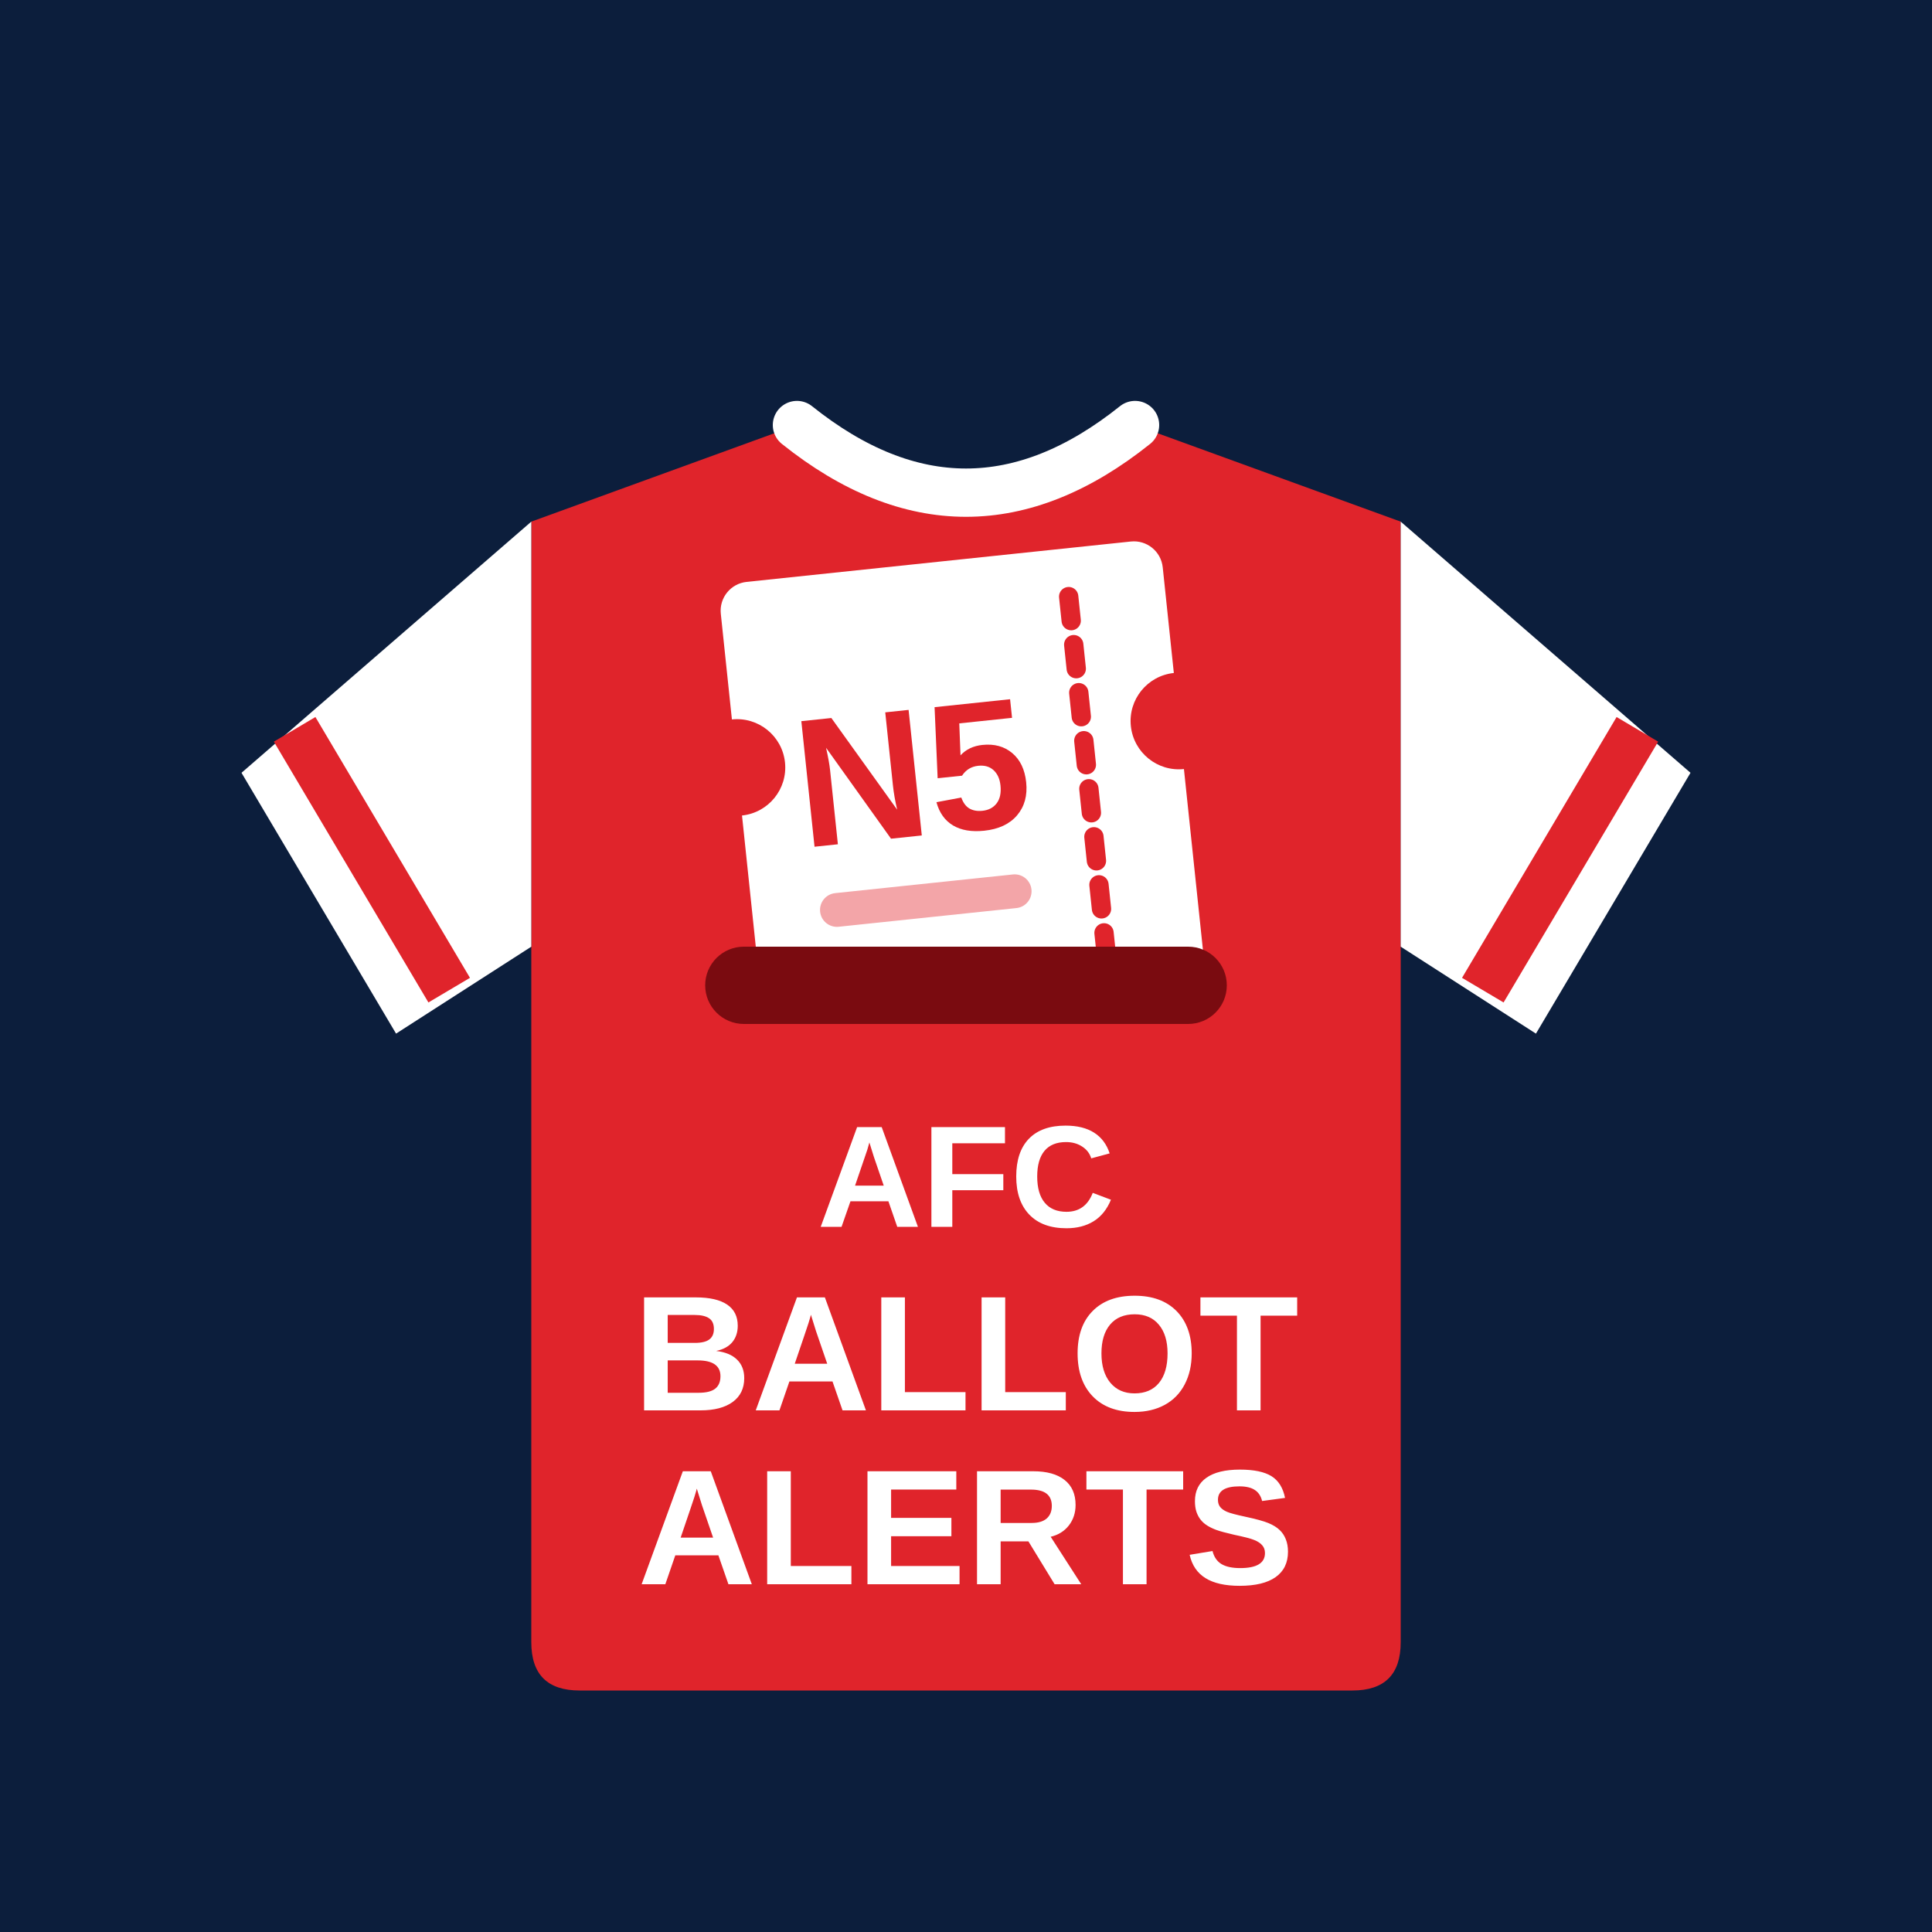
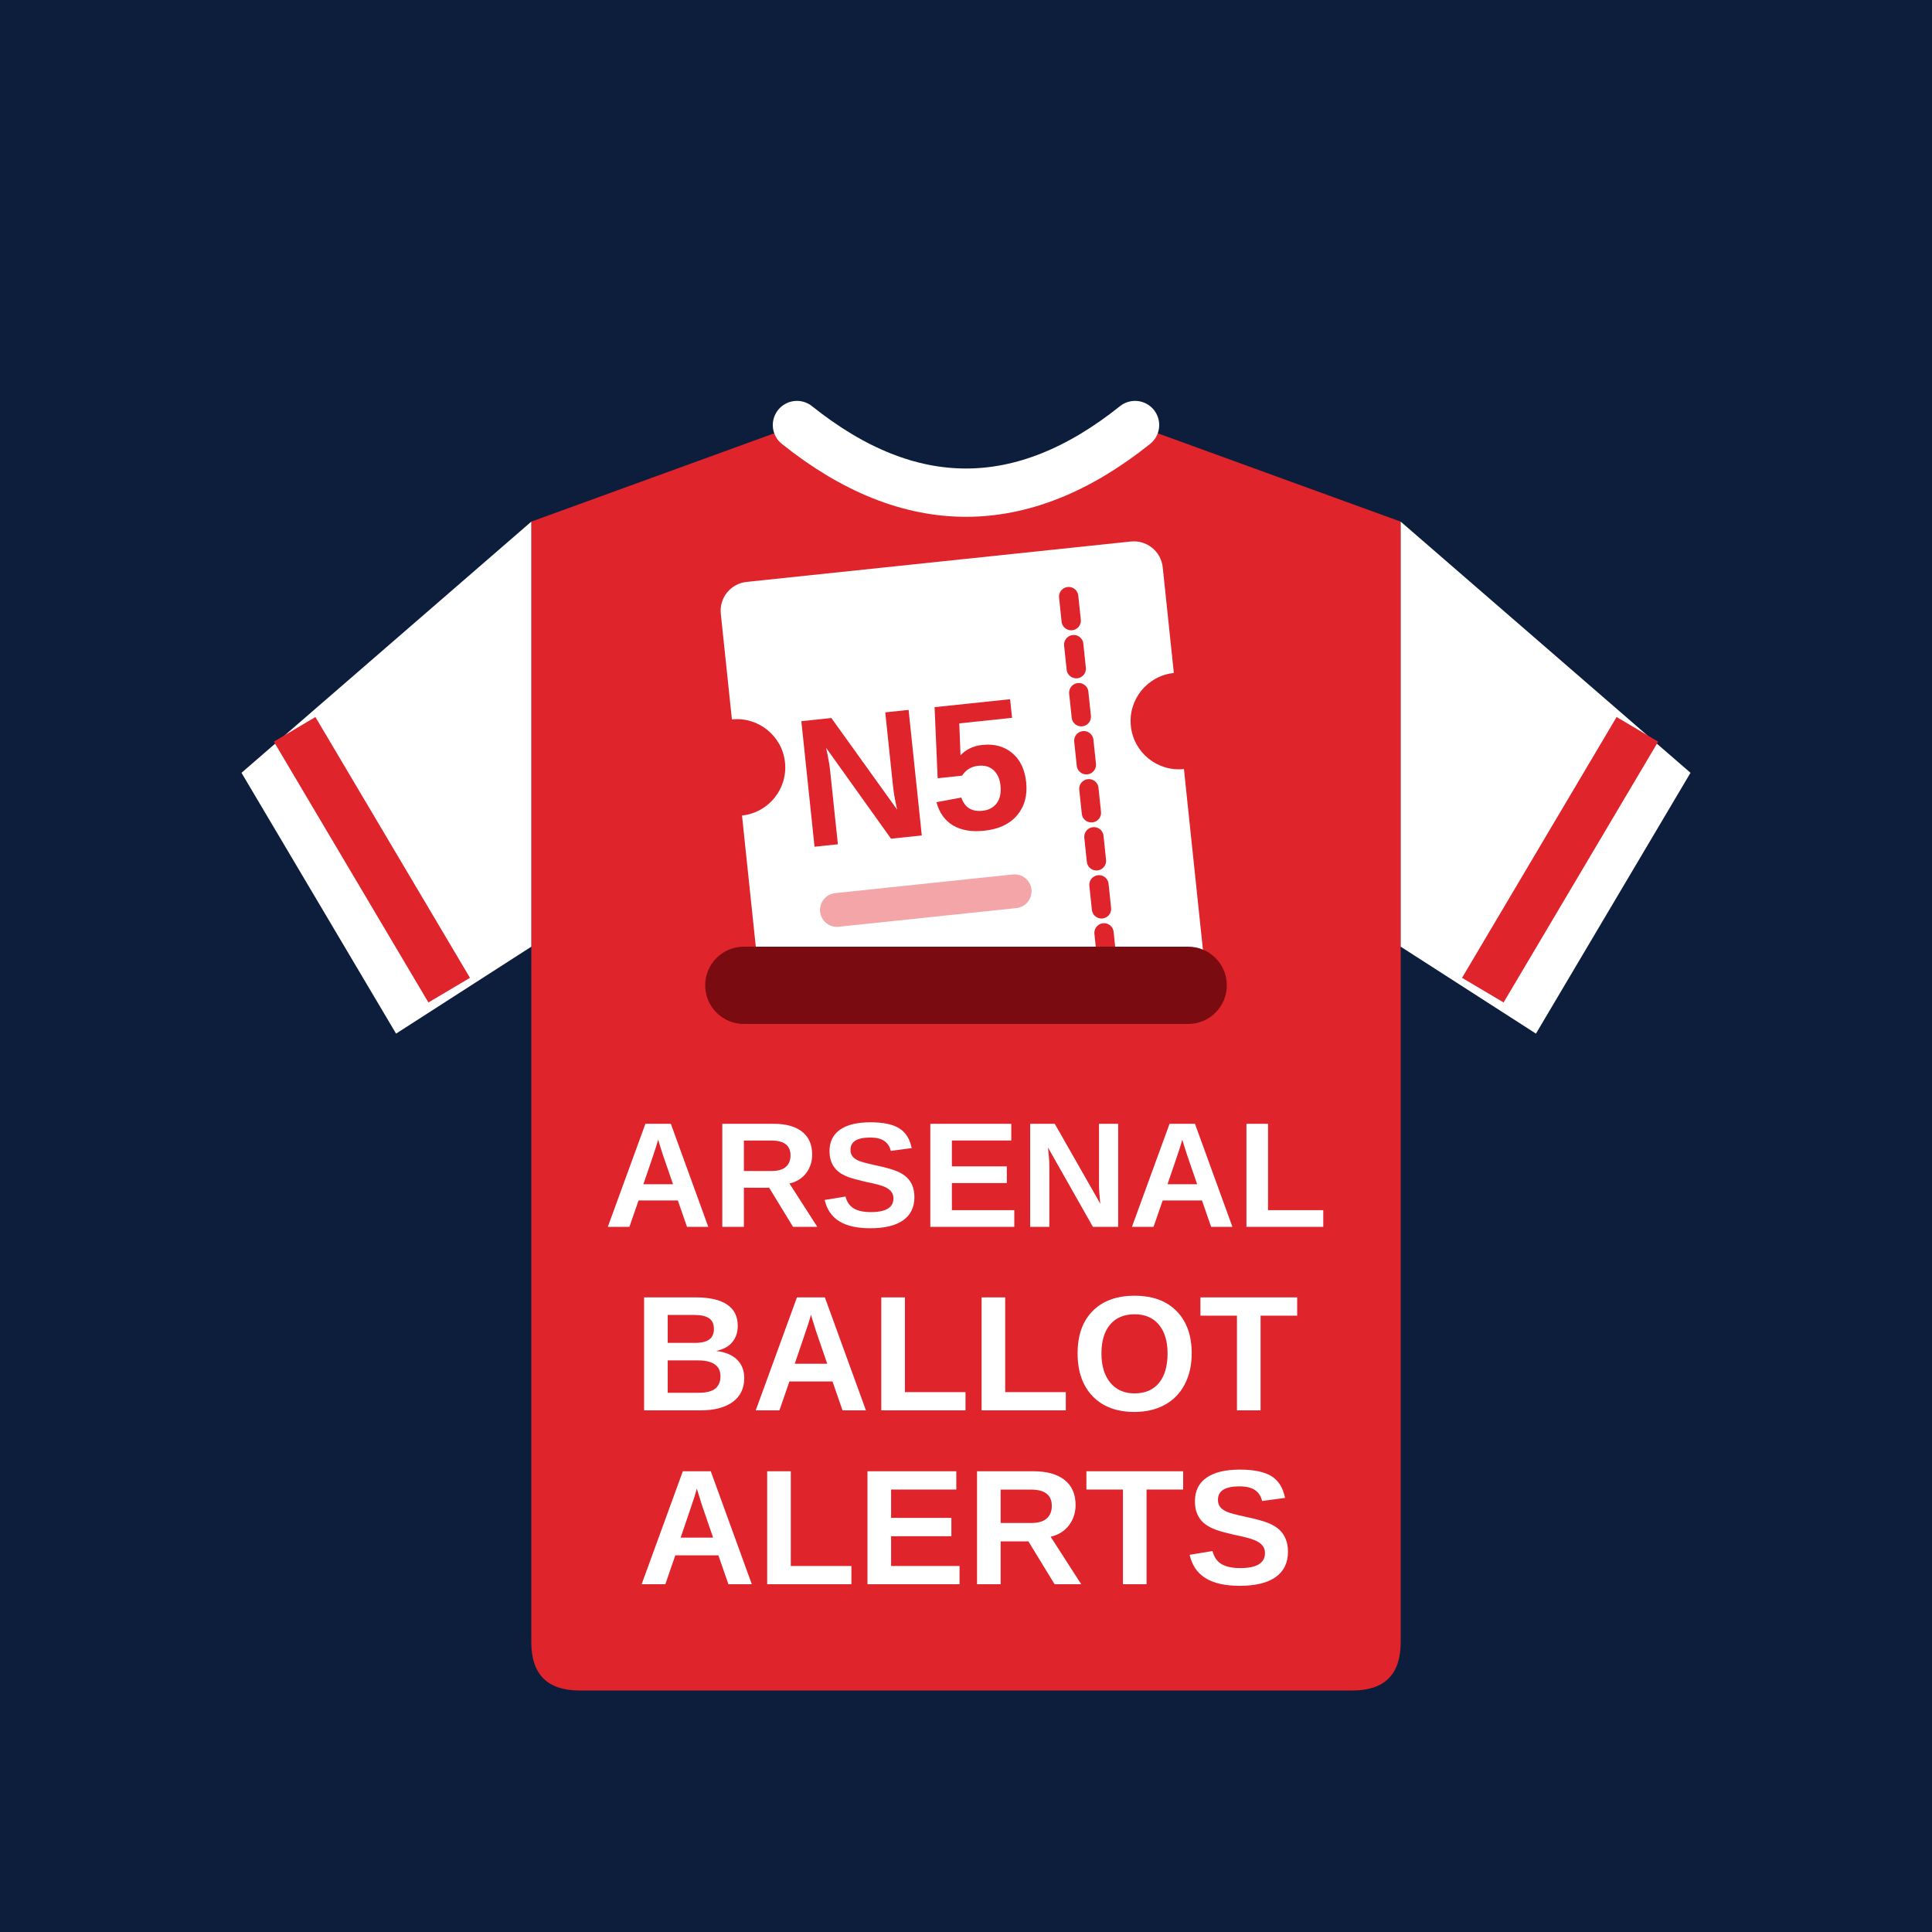
<svg xmlns="http://www.w3.org/2000/svg" viewBox="0 0 400 400" width="400" height="400">
  <rect width="400" height="400" fill="#0C1E3C" />
  <path d="M110 108 L165 88 Q200 116 235 88 L290 108 L290 340 Q290 350 280 350 L120 350 Q110 350 110 340 Z" fill="#E0242B" />
  <path d="M110 108 L50 160 L82 214 L110 196 Z" fill="#FFFFFF" />
  <path d="M290 108 L350 160 L318 214 L290 196 Z" fill="#FFFFFF" />
  <path d="M61 151 L93 205" stroke="#E0242B" stroke-width="10" />
  <path d="M339 151 L307 205" stroke="#E0242B" stroke-width="10" />
  <path d="M165 88 Q200 116 235 88" fill="none" stroke="#FFFFFF" stroke-width="10" stroke-linecap="round" />
  <clipPath id="above-slot">
    <rect width="400" height="204" />
  </clipPath>
  <g clip-path="url(#above-slot)">
    <g transform="rotate(-6 200 170)">
      <path d="M160 116 h80 a6 6 0 0 1 6 6 v22 a10 10 0 0 0 0 20 v60 h-92 v-60 a10 10 0 0 0 0 -20 v-22 a6 6 0 0 1 6 -6 z" fill="#FFFFFF" />
      <line x1="226" y1="126" x2="226" y2="210" stroke="#E0242B" stroke-width="4" stroke-dasharray="5 5" stroke-linecap="round" />
      <text x="190" y="172" text-anchor="middle" font-family="Arial Black, Arial, Helvetica, sans-serif" font-weight="900" font-size="38" fill="#E0242B">N5</text>
      <rect x="168" y="182" width="44" height="7" rx="3.5" fill="#F3A5A8" />
    </g>
  </g>
  <rect x="146" y="196" width="108" height="16" rx="8" fill="#7A0B10" />
  <g font-family="Arial Black, Arial, Helvetica, sans-serif" font-weight="900" fill="#FFFFFF" text-anchor="middle">
-     <text x="200" y="254" font-size="30" textLength="70" lengthAdjust="spacingAndGlyphs">AFC</text>
+     <text x="200" y="254" font-size="31" textLength="150" lengthAdjust="spacingAndGlyphs">ARSENAL</text>
    <text x="200" y="292" font-size="34" textLength="146" lengthAdjust="spacingAndGlyphs">BALLOT</text>
    <text x="200" y="328" font-size="34" textLength="146" lengthAdjust="spacingAndGlyphs">ALERTS</text>
  </g>
</svg>
